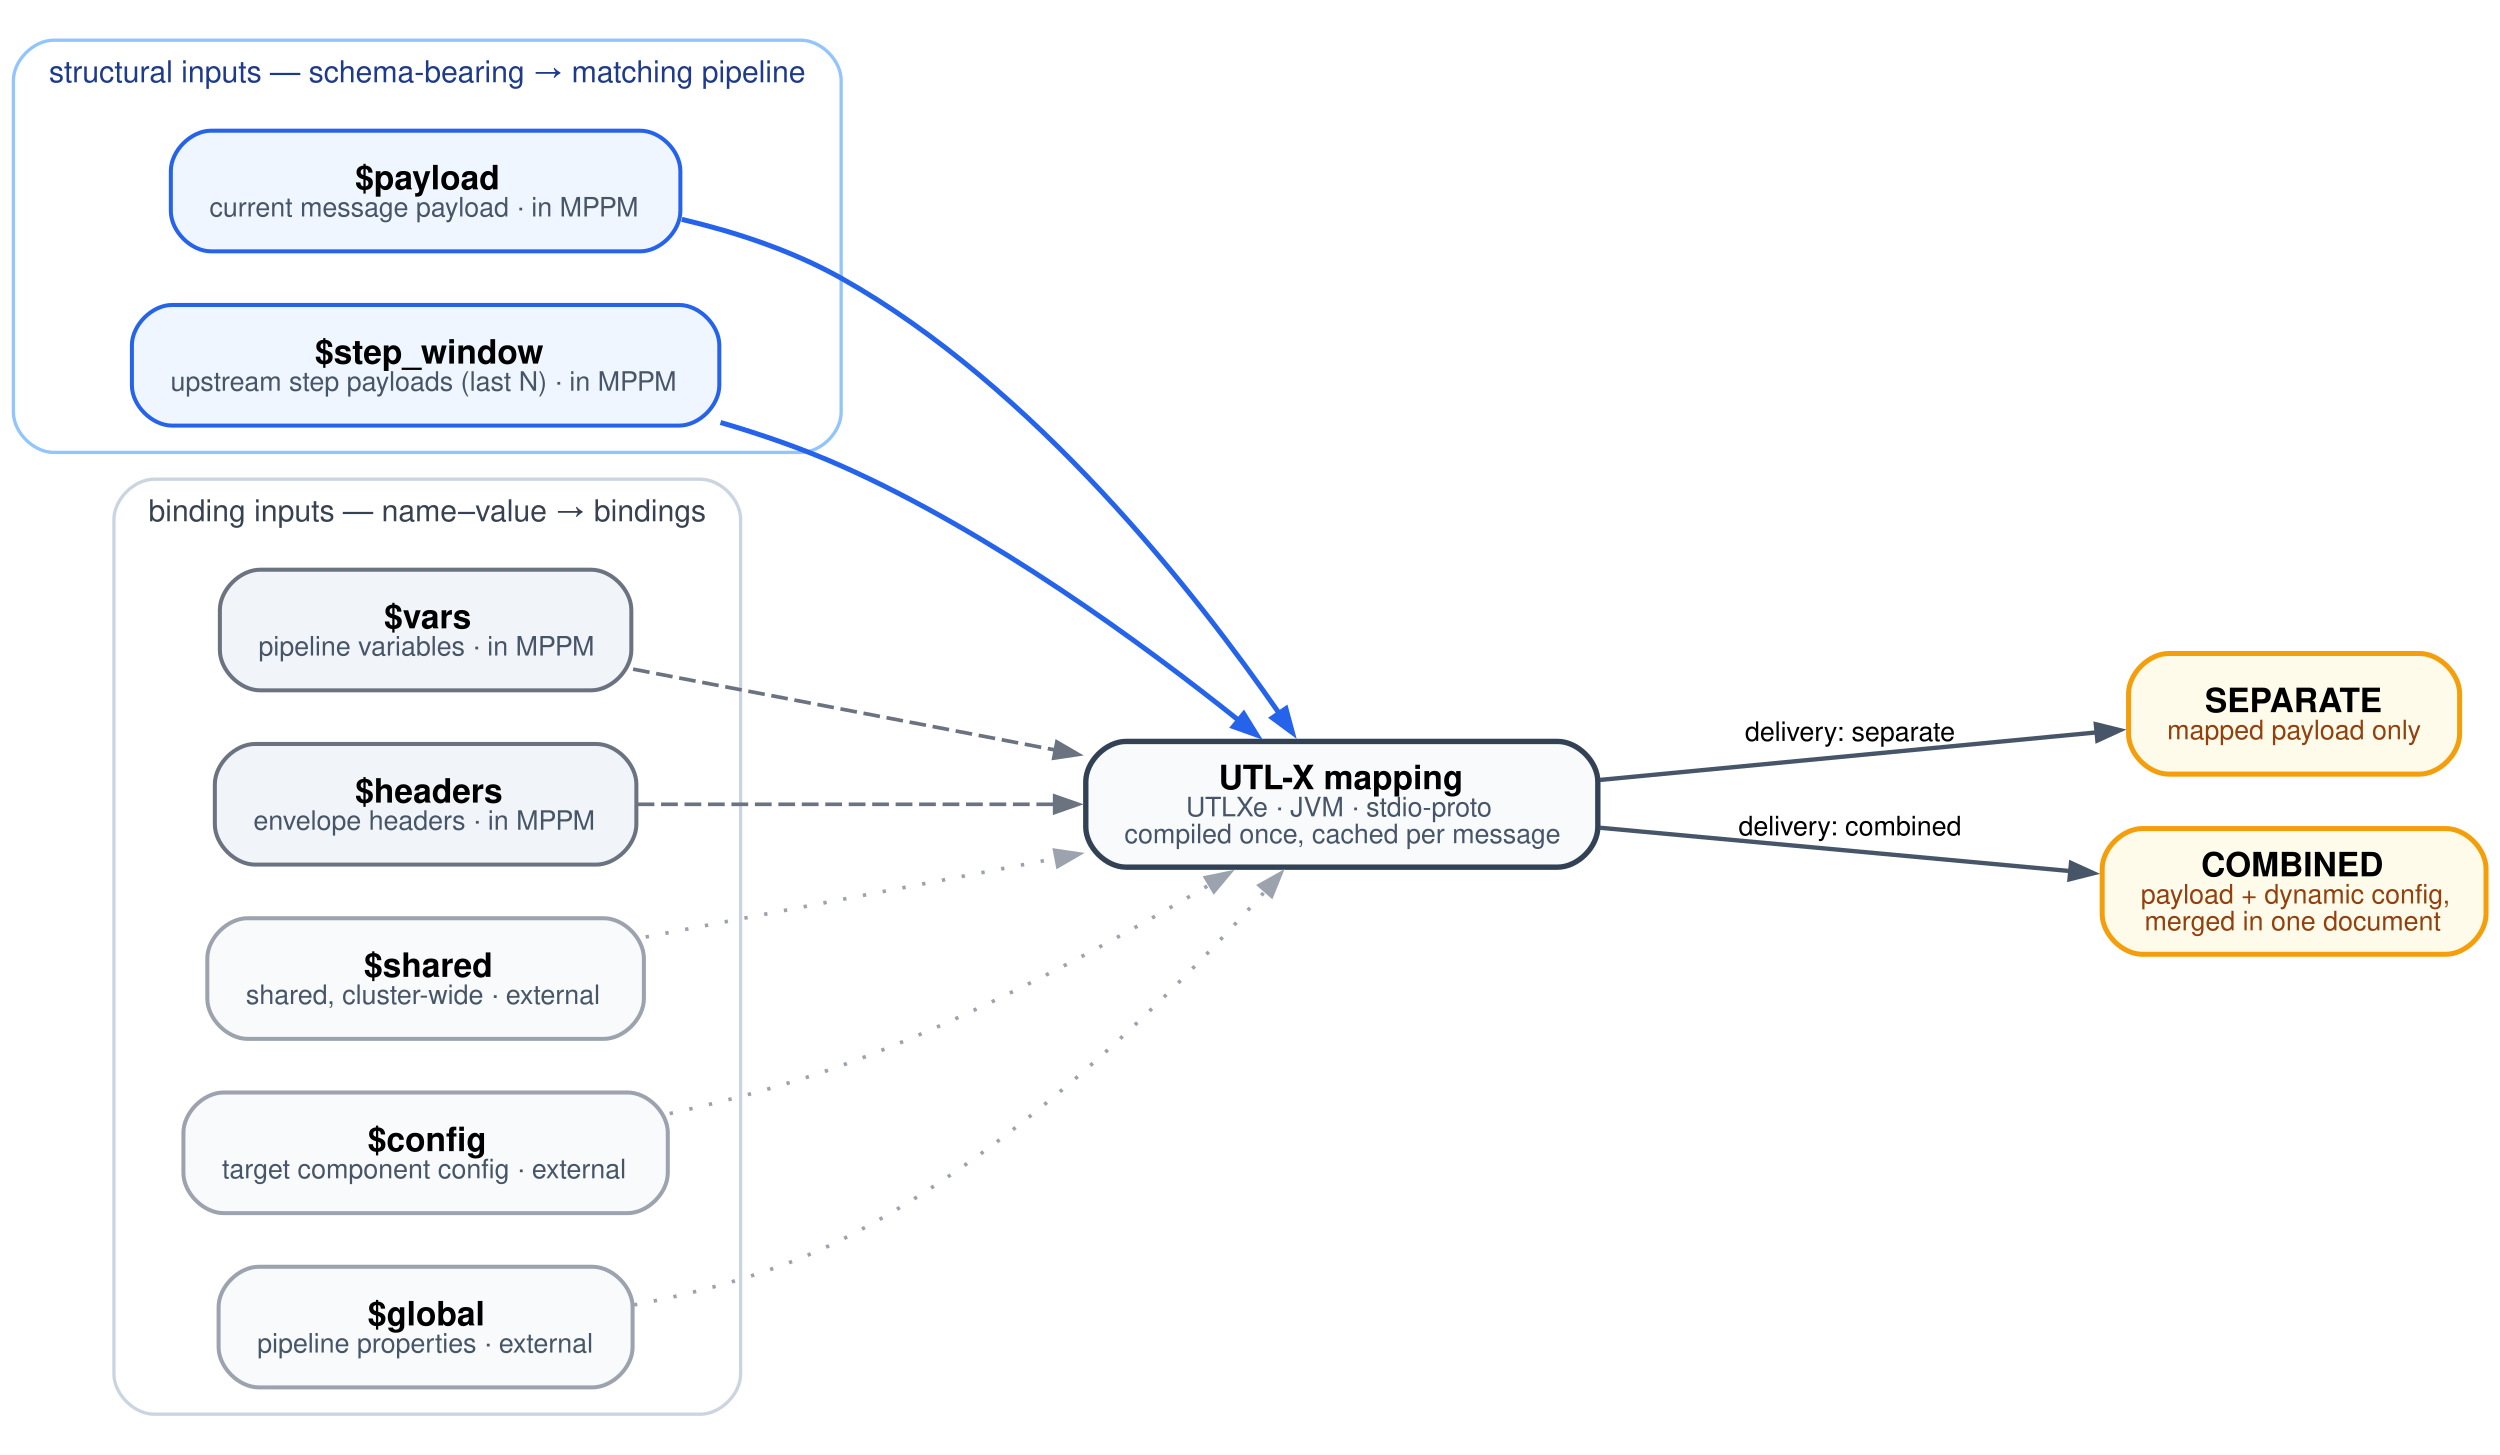
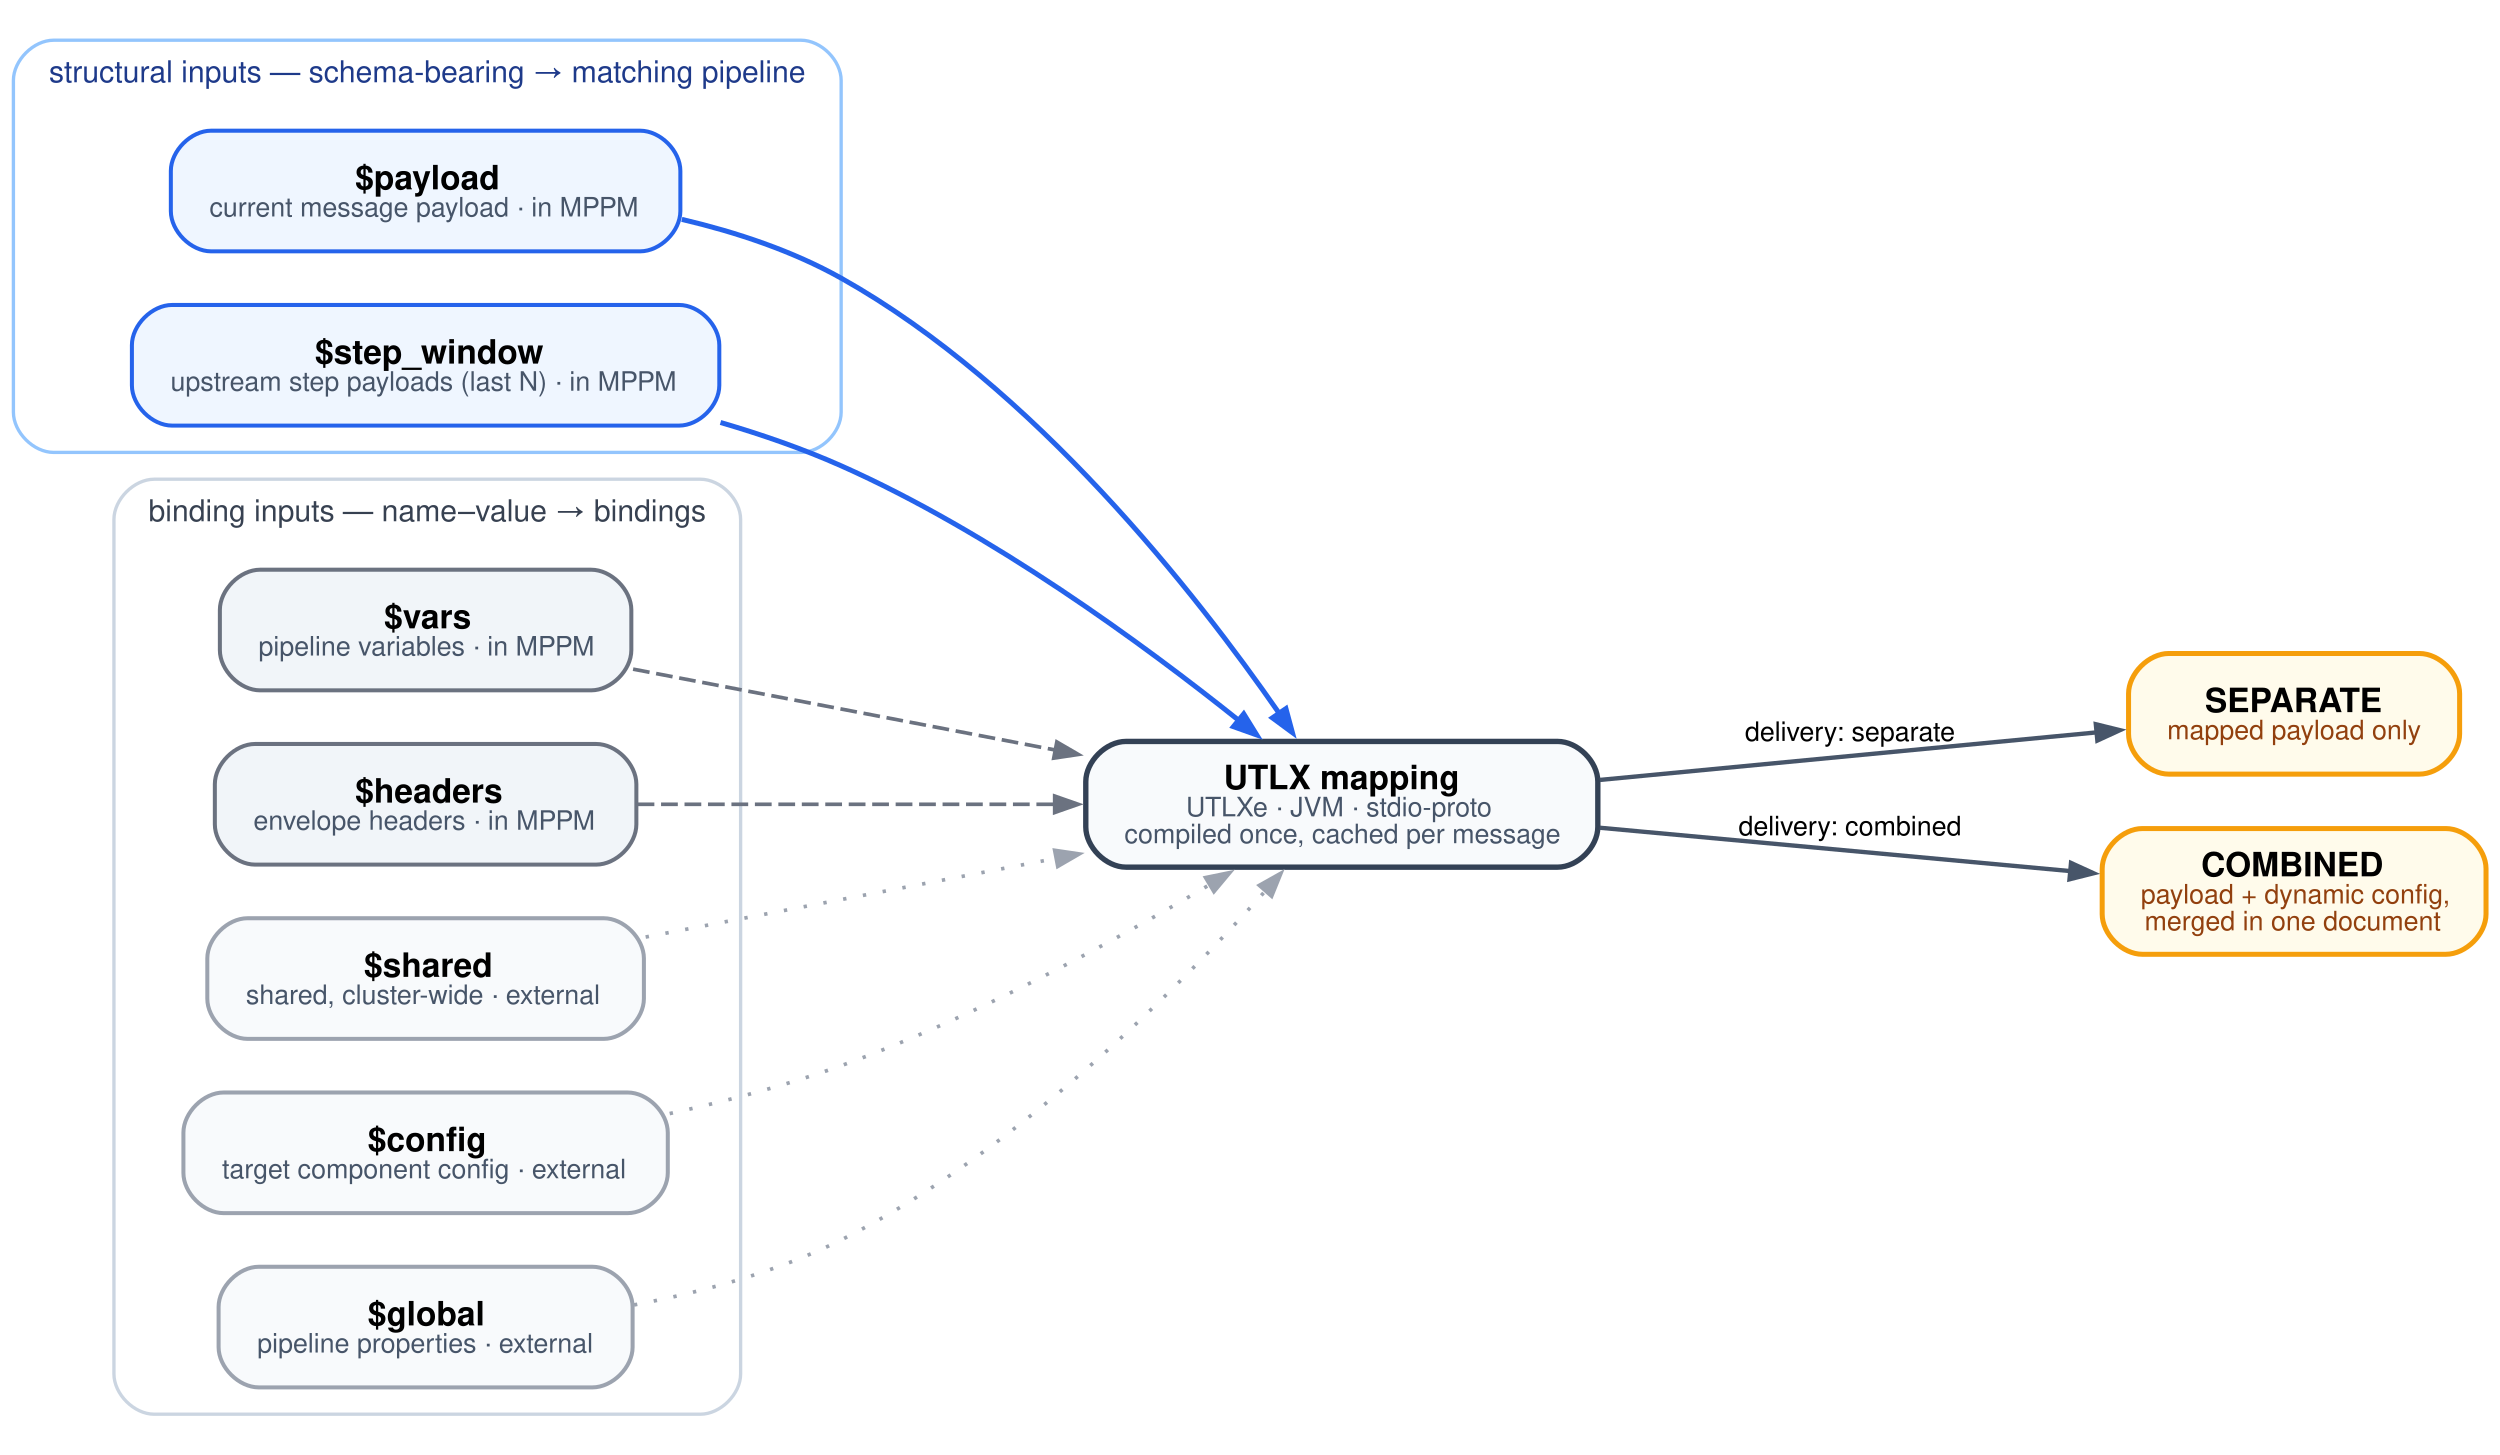
<svg xmlns="http://www.w3.org/2000/svg" width="746pt" height="434pt" viewBox="0.00 0.00 746.00 434.00">
  <g id="graph0" class="graph" transform="scale(1 1) rotate(0) translate(4 430)">
    <g id="clust1" class="cluster">
      <path fill="none" stroke="#93c5fd" d="M12,-295C12,-295 235,-295 235,-295 241,-295 247,-301 247,-307 247,-307 247,-406 247,-406 247,-412 241,-418 235,-418 235,-418 12,-418 12,-418 6,-418 0,-412 0,-406 0,-406 0,-307 0,-307 0,-301 6,-295 12,-295" />
      <text xml:space="preserve" text-anchor="middle" x="123.5" y="-405.45" font-family="Helvetica,sans-Serif" font-size="9.00" fill="#1e3a8a">structural inputs — schema-bearing → matching pipeline</text>
    </g>
    <g id="clust2" class="cluster">
      <path fill="none" stroke="#cbd5e1" d="M42,-8C42,-8 205,-8 205,-8 211,-8 217,-14 217,-20 217,-20 217,-275 217,-275 217,-281 211,-287 205,-287 205,-287 42,-287 42,-287 36,-287 30,-281 30,-275 30,-275 30,-20 30,-20 30,-14 36,-8 42,-8" />
      <text xml:space="preserve" text-anchor="middle" x="123.5" y="-274.45" font-family="Helvetica,sans-Serif" font-size="9.00" fill="#374151">binding inputs — name–value → bindings</text>
    </g>
    <g id="node1" class="node">
      <path fill="#eff6ff" stroke="#2563eb" stroke-width="1.2" d="M187.02,-391C187.02,-391 58.98,-391 58.98,-391 52.98,-391 46.98,-385 46.98,-379 46.98,-379 46.98,-367 46.98,-367 46.98,-361 52.98,-355 58.98,-355 58.98,-355 187.02,-355 187.02,-355 193.02,-355 199.02,-361 199.02,-367 199.02,-367 199.02,-379 199.02,-379 199.02,-385 193.02,-391 187.02,-391" />
      <text xml:space="preserve" text-anchor="start" x="102" y="-373.5" font-family="Helvetica,sans-Serif" font-weight="bold" font-size="10.00">$payload</text>
      <text xml:space="preserve" text-anchor="start" x="58.5" y="-365.4" font-family="Helvetica,sans-Serif" font-size="8.00" fill="#475569">current message payload · in MPPM</text>
    </g>
    <g id="node8" class="node">
      <path fill="#f8fafc" stroke="#334155" stroke-width="1.6" d="M460.79,-208.76C460.79,-208.76 332,-208.76 332,-208.76 326,-208.76 320,-202.76 320,-196.76 320,-196.76 320,-183.24 320,-183.24 320,-177.24 326,-171.24 332,-171.24 332,-171.24 460.79,-171.24 460.79,-171.24 466.79,-171.24 472.79,-177.24 472.79,-183.24 472.79,-183.24 472.79,-196.76 472.79,-196.76 472.79,-202.76 466.79,-208.76 460.79,-208.76" />
-       <text xml:space="preserve" text-anchor="start" x="359.64" y="-194.5" font-family="Helvetica,sans-Serif" font-weight="bold" font-size="10.00">UTL-X mapping</text>
+       <text xml:space="preserve" text-anchor="start" x="361.14" y="-194.5" font-family="Helvetica,sans-Serif" font-weight="bold" font-size="10.00">UTLX mapping</text>
      <text xml:space="preserve" text-anchor="start" x="349.89" y="-186.4" font-family="Helvetica,sans-Serif" font-size="8.00" fill="#475569">UTLXe · JVM · stdio-proto</text>
      <text xml:space="preserve" text-anchor="start" x="331.52" y="-178.4" font-family="Helvetica,sans-Serif" font-size="8.00" fill="#475569">compiled once, cached per message</text>
    </g>
    <g id="edge1" class="edge">
      <path fill="none" stroke="#2563eb" stroke-width="1.5" d="M199.45,-364.54C215.81,-360.7 232.53,-355.11 247,-347 304.48,-314.77 352.97,-252.82 377.72,-217.13" />
      <polygon fill="#2563eb" stroke="#2563eb" stroke-width="1.5" points="379.72,-218.55 381.65,-211.39 375.68,-215.79 379.72,-218.55" />
    </g>
    <g id="node2" class="node">
      <path fill="#eff6ff" stroke="#2563eb" stroke-width="1.2" d="M198.64,-339C198.64,-339 47.36,-339 47.36,-339 41.36,-339 35.36,-333 35.36,-327 35.36,-327 35.36,-315 35.36,-315 35.36,-309 41.36,-303 47.36,-303 47.36,-303 198.64,-303 198.64,-303 204.64,-303 210.64,-309 210.64,-315 210.64,-315 210.64,-327 210.64,-327 210.64,-333 204.64,-339 198.64,-339" />
      <text xml:space="preserve" text-anchor="start" x="90" y="-321.5" font-family="Helvetica,sans-Serif" font-weight="bold" font-size="10.00">$step_window</text>
      <text xml:space="preserve" text-anchor="start" x="46.88" y="-313.4" font-family="Helvetica,sans-Serif" font-size="8.00" fill="#475569">upstream step payloads (last N) · in MPPM</text>
    </g>
    <g id="edge2" class="edge">
      <path fill="none" stroke="#2563eb" stroke-width="1.5" d="M211,-303.93C223.32,-300.33 235.65,-296.05 247,-291 291.63,-271.16 337.23,-237.76 365.89,-214.84" />
      <polygon fill="#2563eb" stroke="#2563eb" stroke-width="1.5" points="367.13,-216.98 371.03,-210.68 364.05,-213.17 367.13,-216.98" />
    </g>
    <g id="node3" class="node">
      <path fill="#f1f5f9" stroke="#6b7280" stroke-width="1.2" d="M172.39,-260C172.39,-260 73.61,-260 73.61,-260 67.61,-260 61.61,-254 61.61,-248 61.61,-248 61.61,-236 61.61,-236 61.61,-230 67.61,-224 73.61,-224 73.61,-224 172.39,-224 172.39,-224 178.39,-224 184.39,-230 184.39,-236 184.39,-236 184.39,-248 184.39,-248 184.39,-254 178.39,-260 172.39,-260" />
      <text xml:space="preserve" text-anchor="start" x="110.62" y="-242.5" font-family="Helvetica,sans-Serif" font-weight="bold" font-size="10.00">$vars</text>
      <text xml:space="preserve" text-anchor="start" x="73.12" y="-234.4" font-family="Helvetica,sans-Serif" font-size="8.00" fill="#475569">pipeline variables · in MPPM</text>
    </g>
    <g id="edge3" class="edge">
      <path fill="none" stroke="#6b7280" stroke-width="1.1" stroke-dasharray="5,2" d="M184.91,-230.33C222.12,-223.2 270.24,-213.98 311.08,-206.16" />
      <polygon fill="#6b7280" stroke="#6b7280" stroke-width="1.1" points="311.36,-208.6 317.77,-204.87 310.44,-203.78 311.36,-208.6" />
    </g>
    <g id="node4" class="node">
      <path fill="#f1f5f9" stroke="#6b7280" stroke-width="1.2" d="M173.89,-208C173.89,-208 72.11,-208 72.11,-208 66.11,-208 60.11,-202 60.11,-196 60.11,-196 60.11,-184 60.11,-184 60.11,-178 66.11,-172 72.11,-172 72.11,-172 173.89,-172 173.89,-172 179.89,-172 185.89,-178 185.89,-184 185.89,-184 185.89,-196 185.89,-196 185.89,-202 179.89,-208 173.89,-208" />
      <text xml:space="preserve" text-anchor="start" x="102" y="-190.5" font-family="Helvetica,sans-Serif" font-weight="bold" font-size="10.00">$headers</text>
      <text xml:space="preserve" text-anchor="start" x="71.62" y="-182.4" font-family="Helvetica,sans-Serif" font-size="8.00" fill="#475569">envelope headers · in MPPM</text>
    </g>
    <g id="edge4" class="edge">
      <path fill="none" stroke="#6b7280" stroke-width="1.1" stroke-dasharray="5,2" d="M186.26,-190C223.23,-190 270.59,-190 310.9,-190" />
      <polygon fill="#6b7280" stroke="#6b7280" stroke-width="1.1" points="310.72,-192.45 317.72,-190 310.72,-187.55 310.72,-192.45" />
    </g>
    <g id="node5" class="node">
      <path fill="#f8fafc" stroke="#9ca3af" stroke-width="1.2" d="M176.14,-156C176.14,-156 69.86,-156 69.86,-156 63.86,-156 57.86,-150 57.86,-144 57.86,-144 57.86,-132 57.86,-132 57.86,-126 63.86,-120 69.86,-120 69.86,-120 176.14,-120 176.14,-120 182.14,-120 188.14,-126 188.14,-132 188.14,-132 188.14,-144 188.14,-144 188.14,-150 182.14,-156 176.14,-156" />
      <text xml:space="preserve" text-anchor="start" x="104.62" y="-138.5" font-family="Helvetica,sans-Serif" font-weight="bold" font-size="10.00">$shared</text>
      <text xml:space="preserve" text-anchor="start" x="69.38" y="-130.4" font-family="Helvetica,sans-Serif" font-size="8.00" fill="#475569">shared, cluster-wide · external</text>
    </g>
    <g id="edge5" class="edge">
      <path fill="none" stroke="#9ca3af" stroke-width="1.1" stroke-dasharray="1,5" d="M188.66,-150.39C225.4,-157.43 271.81,-166.32 311.35,-173.9" />
      <polygon fill="#9ca3af" stroke="#9ca3af" stroke-width="1.1" points="310.71,-176.27 318.04,-175.18 311.63,-171.46 310.71,-176.27" />
    </g>
    <g id="node6" class="node">
      <path fill="#f8fafc" stroke="#9ca3af" stroke-width="1.2" d="M183.27,-104C183.27,-104 62.73,-104 62.73,-104 56.73,-104 50.73,-98 50.73,-92 50.73,-92 50.73,-80 50.73,-80 50.73,-74 56.73,-68 62.73,-68 62.73,-68 183.27,-68 183.27,-68 189.27,-68 195.27,-74 195.27,-80 195.27,-80 195.27,-92 195.27,-92 195.27,-98 189.27,-104 183.27,-104" />
      <text xml:space="preserve" text-anchor="start" x="105.75" y="-86.5" font-family="Helvetica,sans-Serif" font-weight="bold" font-size="10.00">$config</text>
      <text xml:space="preserve" text-anchor="start" x="62.25" y="-78.4" font-family="Helvetica,sans-Serif" font-size="8.00" fill="#475569">target component config · external</text>
    </g>
    <g id="edge6" class="edge">
      <path fill="none" stroke="#9ca3af" stroke-width="1.1" stroke-dasharray="1,5" d="M195.83,-97.71C212.86,-101.44 230.78,-106.15 247,-112 286.25,-126.15 328.07,-148.91 357.28,-166.2" />
      <polygon fill="#9ca3af" stroke="#9ca3af" stroke-width="1.1" points="355.73,-168.13 363,-169.62 358.24,-163.93 355.73,-168.13" />
    </g>
    <g id="node7" class="node">
      <path fill="#f8fafc" stroke="#9ca3af" stroke-width="1.2" d="M172.77,-52C172.77,-52 73.23,-52 73.23,-52 67.23,-52 61.23,-46 61.23,-40 61.23,-40 61.23,-28 61.23,-28 61.23,-22 67.23,-16 73.23,-16 73.23,-16 172.77,-16 172.77,-16 178.77,-16 184.77,-22 184.77,-28 184.77,-28 184.77,-40 184.77,-40 184.77,-46 178.77,-52 172.77,-52" />
      <text xml:space="preserve" text-anchor="start" x="105.75" y="-34.5" font-family="Helvetica,sans-Serif" font-weight="bold" font-size="10.00">$global</text>
      <text xml:space="preserve" text-anchor="start" x="72.75" y="-26.4" font-family="Helvetica,sans-Serif" font-size="8.00" fill="#475569">pipeline properties · external</text>
    </g>
    <g id="edge7" class="edge">
      <path fill="none" stroke="#9ca3af" stroke-width="1.1" stroke-dasharray="1,5" d="M185.18,-40.61C205.59,-44.44 227.97,-50.48 247,-60 298.83,-85.93 346.97,-134.37 373.66,-164.24" />
      <polygon fill="#9ca3af" stroke="#9ca3af" stroke-width="1.1" points="371.77,-165.81 378.24,-169.44 375.45,-162.56 371.77,-165.81" />
    </g>
    <g id="node9" class="node">
      <path fill="#fffbeb" stroke="#f59e0b" stroke-width="1.5" d="M717.95,-235C717.95,-235 643.16,-235 643.16,-235 637.16,-235 631.16,-229 631.16,-223 631.16,-223 631.16,-211 631.16,-211 631.16,-205 637.16,-199 643.16,-199 643.16,-199 717.95,-199 717.95,-199 723.95,-199 729.95,-205 729.95,-211 729.95,-211 729.95,-223 729.95,-223 729.95,-229 723.95,-235 717.95,-235" />
      <text xml:space="preserve" text-anchor="start" x="653.93" y="-217.5" font-family="Helvetica,sans-Serif" font-weight="bold" font-size="10.00">SEPARATE</text>
      <text xml:space="preserve" text-anchor="start" x="642.68" y="-209.4" font-family="Helvetica,sans-Serif" font-size="8.00" fill="#92400e">mapped payload only</text>
    </g>
    <g id="edge8" class="edge">
      <path fill="none" stroke="#475569" stroke-width="1.3" d="M473.38,-197.27C520.01,-201.73 578.8,-207.36 621.65,-211.46" />
      <polygon fill="#475569" stroke="#475569" stroke-width="1.3" points="621.39,-213.89 628.59,-212.12 621.85,-209.02 621.39,-213.89" />
      <text xml:space="preserve" text-anchor="middle" x="548.04" y="-208.9" font-family="Helvetica,sans-Serif" font-size="8.00"> delivery: separate </text>
    </g>
    <g id="node10" class="node">
      <path fill="#fffbeb" stroke="#f59e0b" stroke-width="1.5" d="M725.83,-182.76C725.83,-182.76 635.29,-182.76 635.29,-182.76 629.29,-182.76 623.29,-176.76 623.29,-170.76 623.29,-170.76 623.29,-157.24 623.29,-157.24 623.29,-151.24 629.29,-145.24 635.29,-145.24 635.29,-145.24 725.83,-145.24 725.83,-145.24 731.83,-145.24 737.83,-151.24 737.83,-157.24 737.83,-157.24 737.83,-170.76 737.83,-170.76 737.83,-176.76 731.83,-182.76 725.83,-182.76" />
      <text xml:space="preserve" text-anchor="start" x="652.81" y="-168.5" font-family="Helvetica,sans-Serif" font-weight="bold" font-size="10.00">COMBINED</text>
      <text xml:space="preserve" text-anchor="start" x="634.81" y="-160.4" font-family="Helvetica,sans-Serif" font-size="8.00" fill="#92400e">payload + dynamic config,</text>
      <text xml:space="preserve" text-anchor="start" x="635.93" y="-152.4" font-family="Helvetica,sans-Serif" font-size="8.00" fill="#92400e">merged in one document</text>
    </g>
    <g id="edge9" class="edge">
      <path fill="none" stroke="#475569" stroke-width="1.3" d="M473.38,-183C517.27,-178.95 571.92,-173.92 613.93,-170.05" />
      <polygon fill="#475569" stroke="#475569" stroke-width="1.3" points="613.99,-172.5 620.73,-169.42 613.54,-167.62 613.99,-172.5" />
      <text xml:space="preserve" text-anchor="middle" x="548.04" y="-180.73" font-family="Helvetica,sans-Serif" font-size="8.00"> delivery: combined </text>
    </g>
  </g>
</svg>
